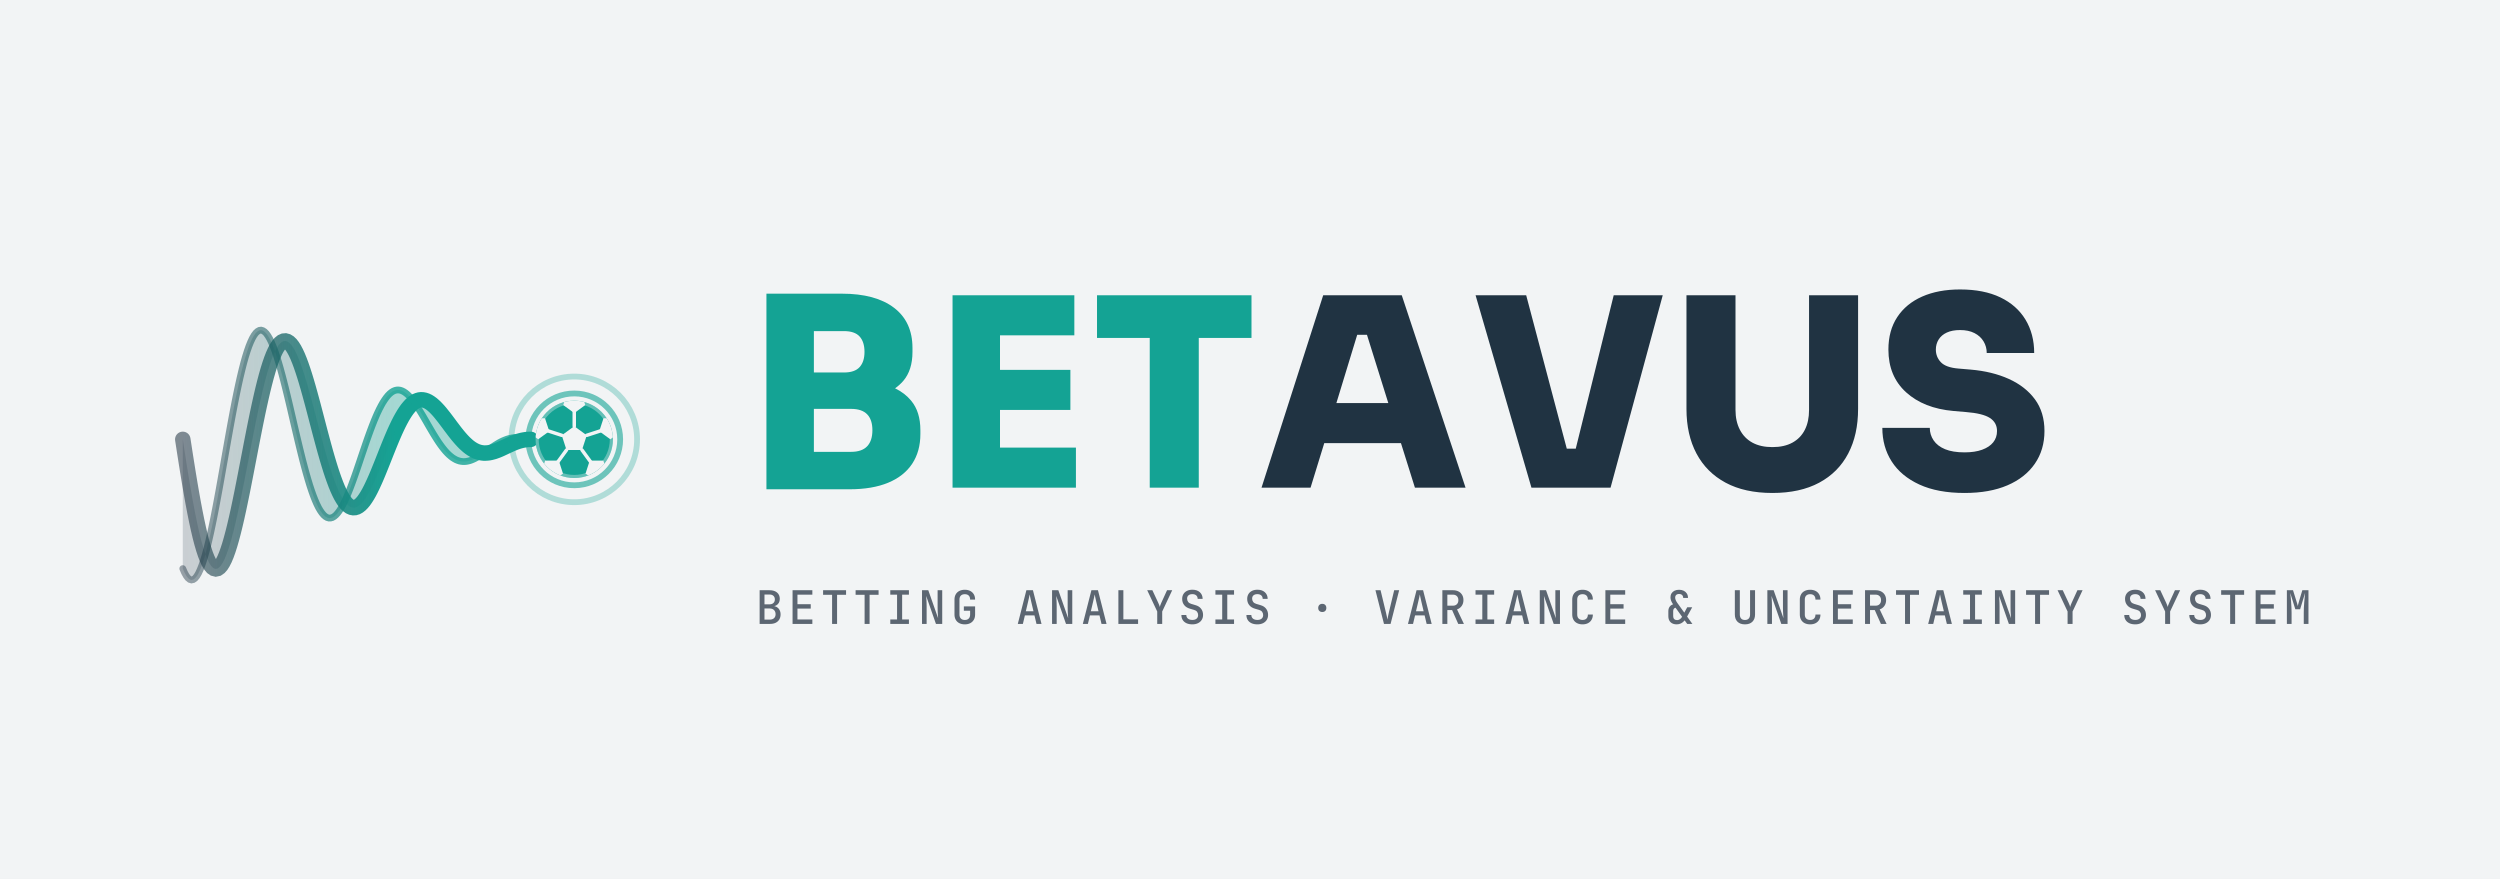
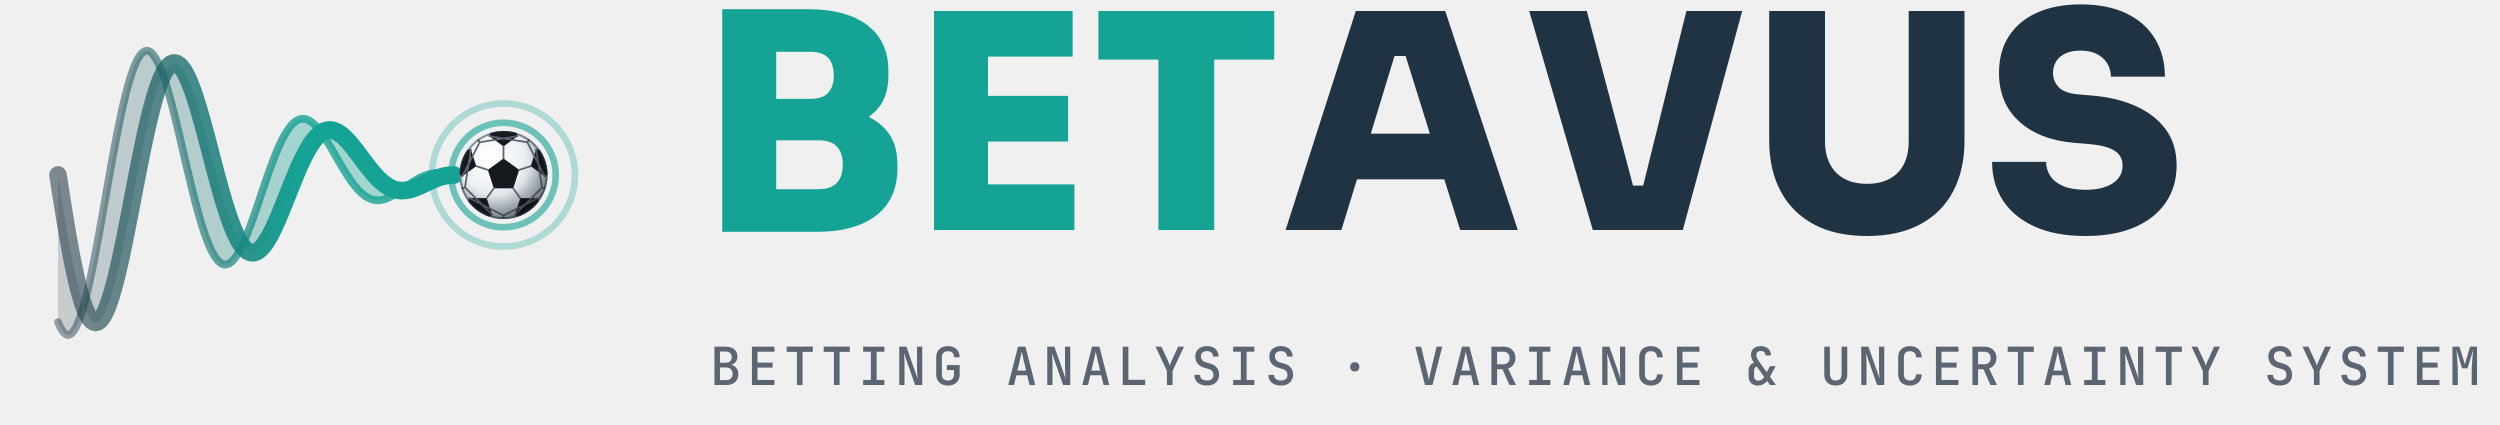
- <svg xmlns="http://www.w3.org/2000/svg" viewBox="0 0 1138 400" width="1138" height="400">
+ <svg xmlns="http://www.w3.org/2000/svg" viewBox="60 130 1000 170" width="1000" height="170">
  <defs />
-   <rect width="1138" height="400" fill="#F2F4F5" />
  <g transform="translate(70 90) scale(2.2)">
    <defs>
      <linearGradient id="gkl" x1="6" y1="0" x2="86" y2="0" gradientUnits="userSpaceOnUse">
        <stop offset="0" stop-color="#203342" stop-opacity="0.55" />
        <stop offset="0.55" stop-color="#14A394" />
        <stop offset="1" stop-color="#14A394" />
      </linearGradient>
    </defs>
    <path d="M6.00 50.00 L6.36 52.34 L6.72 54.64 L7.08 56.89 L7.44 59.07 L7.80 61.17 L8.16 63.17 L8.52 65.07 L8.88 66.86 L9.24 68.52 L9.60 70.05 L9.96 71.44 L10.32 72.67 L10.68 73.76 L11.04 74.68 L11.40 75.44 L11.76 76.03 L12.12 76.46 L12.48 76.71 L12.84 76.80 L13.20 76.72 L13.56 76.47 L13.92 76.07 L14.28 75.50 L14.64 74.79 L15.00 73.93 L15.36 72.93 L15.72 71.81 L16.08 70.56 L16.44 69.20 L16.80 67.74 L17.16 66.19 L17.52 64.56 L17.88 62.85 L18.24 61.10 L18.60 59.29 L18.96 57.45 L19.32 55.59 L19.68 53.72 L20.04 51.85 L20.40 50.00 L20.76 48.17 L21.12 46.38 L21.48 44.63 L21.84 42.95 L22.20 41.33 L22.56 39.78 L22.92 38.33 L23.28 36.96 L23.64 35.70 L24.00 34.54 L24.36 33.50 L24.72 32.57 L25.08 31.77 L25.44 31.09 L25.80 30.54 L26.16 30.12 L26.52 29.83 L26.88 29.67 L27.24 29.64 L27.60 29.74 L27.96 29.96 L28.32 30.30 L28.68 30.76 L29.04 31.33 L29.40 32.01 L29.76 32.79 L30.12 33.67 L30.48 34.63 L30.84 35.68 L31.20 36.79 L31.56 37.97 L31.92 39.21 L32.28 40.49 L32.64 41.81 L33.00 43.15 L33.36 44.52 L33.72 45.90 L34.08 47.28 L34.44 48.65 L34.80 50.00 L35.16 51.33 L35.52 52.63 L35.88 53.88 L36.24 55.09 L36.60 56.25 L36.96 57.34 L37.32 58.36 L37.68 59.32 L38.04 60.20 L38.40 60.99 L38.76 61.70 L39.12 62.32 L39.48 62.86 L39.84 63.30 L40.20 63.64 L40.56 63.90 L40.92 64.06 L41.28 64.13 L41.64 64.11 L42.00 64.00 L42.36 63.80 L42.72 63.52 L43.08 63.16 L43.44 62.73 L43.80 62.22 L44.16 61.65 L44.52 61.02 L44.88 60.33 L45.24 59.59 L45.60 58.81 L45.96 58.00 L46.32 57.15 L46.68 56.27 L47.04 55.38 L47.40 54.48 L47.76 53.57 L48.12 52.66 L48.48 51.76 L48.84 50.87 L49.20 50.00 L49.56 49.15 L49.92 48.33 L50.28 47.55 L50.64 46.80 L51.00 46.10 L51.36 45.44 L51.72 44.83 L52.08 44.27 L52.44 43.76 L52.80 43.32 L53.16 42.92 L53.52 42.59 L53.88 42.32 L54.24 42.10 L54.60 41.95 L54.96 41.85 L55.32 41.81 L55.68 41.83 L56.04 41.90 L56.40 42.02 L56.76 42.19 L57.12 42.41 L57.48 42.67 L57.84 42.97 L58.20 43.30 L58.56 43.67 L58.92 44.06 L59.28 44.48 L59.64 44.93 L60.00 45.38 L60.36 45.85 L60.72 46.33 L61.08 46.81 L61.44 47.30 L61.80 47.77 L62.16 48.25 L62.52 48.71 L62.88 49.16 L63.24 49.59 L63.60 50.00 L63.96 50.39 L64.32 50.76 L64.68 51.09 L65.04 51.41 L65.40 51.69 L65.76 51.94 L66.12 52.16 L66.48 52.35 L66.84 52.51 L67.20 52.63 L67.56 52.73 L67.92 52.79 L68.28 52.83 L68.64 52.83 L69.00 52.81 L69.36 52.77 L69.72 52.70 L70.08 52.61 L70.44 52.51 L70.80 52.38 L71.16 52.25 L71.52 52.10 L71.88 51.94 L72.24 51.77 L72.60 51.60 L72.96 51.43 L73.32 51.27 L73.68 51.10 L74.04 50.94 L74.40 50.79 L74.76 50.64 L75.12 50.51 L75.48 50.39 L75.84 50.29 L76.20 50.20 L76.56 50.13 L76.92 50.07 L77.28 50.03 L77.64 50.01 L78.00 50.00 L78.00 50.00 L77.64 49.92 L77.28 49.85 L76.92 49.78 L76.56 49.71 L76.20 49.66 L75.84 49.63 L75.48 49.61 L75.12 49.60 L74.76 49.62 L74.40 49.66 L74.04 49.71 L73.68 49.79 L73.32 49.88 L72.96 50.00 L72.60 50.14 L72.24 50.29 L71.88 50.46 L71.52 50.65 L71.16 50.86 L70.80 51.08 L70.44 51.31 L70.08 51.55 L69.72 51.80 L69.36 52.06 L69.00 52.32 L68.64 52.57 L68.28 52.83 L67.92 53.07 L67.56 53.31 L67.20 53.54 L66.84 53.75 L66.48 53.95 L66.12 54.12 L65.76 54.27 L65.40 54.40 L65.04 54.49 L64.68 54.56 L64.32 54.59 L63.96 54.59 L63.60 54.55 L63.24 54.48 L62.88 54.36 L62.52 54.21 L62.16 54.01 L61.80 53.78 L61.44 53.50 L61.08 53.19 L60.72 52.84 L60.36 52.45 L60.00 52.02 L59.64 51.56 L59.28 51.07 L58.92 50.55 L58.56 50.00 L58.20 49.43 L57.84 48.85 L57.48 48.24 L57.12 47.63 L56.76 47.01 L56.40 46.38 L56.04 45.76 L55.68 45.14 L55.32 44.54 L54.96 43.95 L54.60 43.38 L54.24 42.83 L53.88 42.32 L53.52 41.84 L53.16 41.40 L52.80 41.01 L52.44 40.66 L52.08 40.37 L51.72 40.13 L51.36 39.95 L51.00 39.83 L50.64 39.78 L50.28 39.79 L49.92 39.87 L49.56 40.02 L49.20 40.24 L48.84 40.53 L48.48 40.89 L48.12 41.33 L47.76 41.83 L47.40 42.39 L47.04 43.03 L46.68 43.72 L46.32 44.47 L45.96 45.28 L45.60 46.14 L45.24 47.05 L44.88 48.00 L44.52 48.98 L44.16 49.99 L43.80 51.03 L43.44 52.09 L43.08 53.15 L42.72 54.22 L42.36 55.29 L42.00 56.35 L41.64 57.39 L41.28 58.40 L40.92 59.38 L40.56 60.33 L40.20 61.22 L39.84 62.07 L39.48 62.85 L39.12 63.57 L38.76 64.21 L38.40 64.78 L38.04 65.26 L37.68 65.66 L37.32 65.96 L36.96 66.17 L36.60 66.27 L36.24 66.28 L35.88 66.18 L35.52 65.97 L35.16 65.66 L34.80 65.24 L34.44 64.72 L34.08 64.10 L33.72 63.37 L33.36 62.54 L33.00 61.62 L32.64 60.61 L32.28 59.52 L31.92 58.34 L31.56 57.09 L31.20 55.78 L30.84 54.41 L30.48 52.98 L30.12 51.51 L29.76 50.01 L29.40 48.48 L29.04 46.94 L28.68 45.39 L28.32 43.84 L27.96 42.31 L27.60 40.81 L27.24 39.34 L26.88 37.91 L26.52 36.54 L26.16 35.23 L25.80 33.99 L25.44 32.84 L25.08 31.77 L24.72 30.81 L24.36 29.95 L24.00 29.21 L23.64 28.59 L23.28 28.09 L22.92 27.73 L22.56 27.50 L22.20 27.40 L21.84 27.45 L21.48 27.65 L21.12 27.98 L20.76 28.46 L20.40 29.08 L20.04 29.85 L19.68 30.74 L19.32 31.78 L18.96 32.94 L18.60 34.22 L18.24 35.63 L17.88 37.14 L17.52 38.75 L17.16 40.45 L16.80 42.24 L16.44 44.09 L16.08 46.01 L15.72 47.98 L15.36 49.99 L15.00 52.02 L14.64 54.07 L14.28 56.11 L13.92 58.14 L13.56 60.15 L13.20 62.12 L12.84 64.03 L12.48 65.89 L12.12 67.66 L11.76 69.35 L11.40 70.93 L11.04 72.40 L10.68 73.75 L10.32 74.97 L9.96 76.04 L9.60 76.96 L9.24 77.73 L8.88 78.33 L8.52 78.76 L8.16 79.01 L7.80 79.09 L7.44 78.98 L7.08 78.69 L6.72 78.22 L6.36 77.57 L6.00 76.74 Z" fill="url(#gkl)" fill-opacity="0.35" />
    <path d="M6.00 50.00 L6.36 52.34 L6.72 54.64 L7.08 56.89 L7.44 59.07 L7.80 61.17 L8.16 63.17 L8.52 65.07 L8.88 66.86 L9.24 68.52 L9.60 70.05 L9.96 71.44 L10.32 72.67 L10.68 73.76 L11.04 74.68 L11.40 75.44 L11.76 76.03 L12.12 76.46 L12.48 76.71 L12.84 76.80 L13.20 76.72 L13.56 76.47 L13.92 76.07 L14.28 75.50 L14.64 74.79 L15.00 73.93 L15.36 72.93 L15.72 71.81 L16.08 70.56 L16.44 69.20 L16.80 67.74 L17.16 66.19 L17.52 64.56 L17.88 62.85 L18.24 61.10 L18.60 59.29 L18.96 57.45 L19.32 55.59 L19.68 53.72 L20.04 51.85 L20.40 50.00 L20.76 48.17 L21.12 46.38 L21.48 44.63 L21.84 42.95 L22.20 41.33 L22.56 39.78 L22.92 38.33 L23.28 36.96 L23.64 35.70 L24.00 34.54 L24.36 33.50 L24.72 32.57 L25.08 31.77 L25.44 31.09 L25.80 30.54 L26.16 30.12 L26.52 29.83 L26.88 29.67 L27.24 29.64 L27.60 29.74 L27.96 29.96 L28.32 30.30 L28.68 30.76 L29.04 31.33 L29.40 32.01 L29.76 32.79 L30.12 33.67 L30.48 34.63 L30.84 35.68 L31.20 36.79 L31.56 37.97 L31.92 39.21 L32.28 40.49 L32.64 41.81 L33.00 43.15 L33.36 44.52 L33.72 45.90 L34.08 47.28 L34.44 48.65 L34.80 50.00 L35.16 51.33 L35.52 52.63 L35.88 53.88 L36.24 55.09 L36.60 56.25 L36.96 57.34 L37.32 58.36 L37.68 59.32 L38.04 60.20 L38.40 60.99 L38.76 61.70 L39.12 62.32 L39.48 62.86 L39.84 63.30 L40.20 63.64 L40.56 63.90 L40.92 64.06 L41.28 64.13 L41.64 64.11 L42.00 64.00 L42.36 63.80 L42.72 63.52 L43.08 63.16 L43.44 62.73 L43.80 62.22 L44.16 61.65 L44.52 61.02 L44.88 60.33 L45.24 59.59 L45.60 58.81 L45.96 58.00 L46.32 57.15 L46.68 56.27 L47.04 55.38 L47.40 54.48 L47.76 53.57 L48.12 52.66 L48.48 51.76 L48.84 50.87 L49.20 50.00 L49.56 49.15 L49.92 48.33 L50.28 47.55 L50.64 46.80 L51.00 46.10 L51.36 45.44 L51.72 44.83 L52.08 44.27 L52.44 43.76 L52.80 43.32 L53.16 42.92 L53.52 42.59 L53.88 42.32 L54.24 42.10 L54.60 41.95 L54.96 41.85 L55.32 41.81 L55.68 41.83 L56.04 41.90 L56.40 42.02 L56.76 42.19 L57.12 42.41 L57.48 42.67 L57.84 42.97 L58.20 43.30 L58.56 43.67 L58.92 44.06 L59.28 44.48 L59.64 44.93 L60.00 45.38 L60.36 45.85 L60.72 46.33 L61.08 46.81 L61.44 47.30 L61.80 47.77 L62.16 48.25 L62.52 48.71 L62.88 49.16 L63.24 49.59 L63.60 50.00 L63.96 50.39 L64.32 50.76 L64.68 51.09 L65.04 51.41 L65.40 51.69 L65.76 51.94 L66.12 52.16 L66.48 52.35 L66.84 52.51 L67.20 52.63 L67.56 52.73 L67.92 52.79 L68.28 52.83 L68.64 52.83 L69.00 52.81 L69.36 52.77 L69.72 52.70 L70.08 52.61 L70.44 52.51 L70.80 52.38 L71.16 52.25 L71.52 52.10 L71.88 51.94 L72.24 51.77 L72.60 51.60 L72.96 51.43 L73.32 51.27 L73.68 51.10 L74.04 50.94 L74.40 50.79 L74.76 50.64 L75.12 50.51 L75.48 50.39 L75.84 50.29 L76.20 50.20 L76.56 50.13 L76.92 50.07 L77.28 50.03 L77.64 50.01 L78.00 50.00" fill="none" stroke="url(#gkl)" stroke-width="3.2" stroke-linecap="round" />
    <path d="M6.00 76.74 L6.36 77.57 L6.72 78.22 L7.08 78.69 L7.44 78.98 L7.80 79.09 L8.16 79.01 L8.52 78.76 L8.88 78.33 L9.24 77.73 L9.60 76.96 L9.96 76.04 L10.32 74.97 L10.68 73.75 L11.04 72.40 L11.40 70.93 L11.76 69.35 L12.12 67.66 L12.48 65.89 L12.84 64.03 L13.20 62.12 L13.56 60.15 L13.92 58.14 L14.28 56.11 L14.64 54.07 L15.00 52.02 L15.36 49.99 L15.72 47.98 L16.08 46.01 L16.44 44.09 L16.80 42.24 L17.16 40.45 L17.52 38.75 L17.88 37.14 L18.24 35.63 L18.60 34.22 L18.96 32.94 L19.32 31.78 L19.68 30.74 L20.04 29.85 L20.40 29.08 L20.76 28.46 L21.12 27.98 L21.48 27.65 L21.84 27.45 L22.20 27.40 L22.56 27.50 L22.92 27.73 L23.28 28.09 L23.64 28.59 L24.00 29.21 L24.36 29.95 L24.72 30.81 L25.08 31.77 L25.44 32.84 L25.80 33.99 L26.16 35.23 L26.52 36.54 L26.88 37.91 L27.24 39.34 L27.60 40.81 L27.96 42.31 L28.32 43.84 L28.68 45.39 L29.04 46.94 L29.40 48.48 L29.76 50.01 L30.12 51.51 L30.48 52.98 L30.84 54.41 L31.20 55.78 L31.56 57.09 L31.92 58.34 L32.28 59.52 L32.64 60.61 L33.00 61.62 L33.36 62.54 L33.72 63.37 L34.08 64.10 L34.44 64.72 L34.80 65.24 L35.16 65.66 L35.52 65.97 L35.88 66.18 L36.24 66.28 L36.60 66.27 L36.96 66.17 L37.32 65.96 L37.68 65.66 L38.04 65.26 L38.40 64.78 L38.76 64.21 L39.12 63.57 L39.48 62.85 L39.84 62.07 L40.20 61.22 L40.56 60.33 L40.92 59.38 L41.28 58.40 L41.64 57.39 L42.00 56.35 L42.36 55.29 L42.72 54.22 L43.08 53.15 L43.44 52.09 L43.80 51.03 L44.16 49.99 L44.52 48.98 L44.88 48.00 L45.24 47.05 L45.60 46.14 L45.96 45.28 L46.32 44.47 L46.68 43.72 L47.04 43.03 L47.40 42.39 L47.76 41.83 L48.12 41.33 L48.48 40.89 L48.84 40.53 L49.20 40.24 L49.56 40.02 L49.92 39.87 L50.28 39.79 L50.64 39.78 L51.00 39.83 L51.36 39.95 L51.72 40.13 L52.08 40.37 L52.44 40.66 L52.80 41.01 L53.16 41.40 L53.52 41.84 L53.88 42.32 L54.24 42.83 L54.60 43.38 L54.96 43.95 L55.32 44.54 L55.68 45.14 L56.04 45.76 L56.40 46.38 L56.76 47.01 L57.12 47.63 L57.48 48.24 L57.84 48.85 L58.20 49.43 L58.56 50.00 L58.92 50.55 L59.28 51.07 L59.64 51.56 L60.00 52.02 L60.36 52.45 L60.72 52.84 L61.08 53.19 L61.44 53.50 L61.80 53.78 L62.16 54.01 L62.52 54.21 L62.88 54.36 L63.24 54.48 L63.60 54.55 L63.96 54.59 L64.32 54.59 L64.68 54.56 L65.04 54.49 L65.40 54.40 L65.76 54.27 L66.12 54.12 L66.48 53.95 L66.84 53.75 L67.20 53.54 L67.56 53.31 L67.92 53.07 L68.28 52.83 L68.64 52.57 L69.00 52.32 L69.36 52.06 L69.72 51.80 L70.08 51.55 L70.44 51.31 L70.80 51.08 L71.16 50.86 L71.52 50.65 L71.88 50.46 L72.24 50.29 L72.60 50.14 L72.96 50.00 L73.32 49.88 L73.68 49.79 L74.04 49.71 L74.40 49.66 L74.76 49.62 L75.12 49.60 L75.48 49.61 L75.84 49.63 L76.20 49.66 L76.56 49.71 L76.92 49.78 L77.28 49.85 L77.64 49.92 L78.00 50.00" fill="none" stroke="url(#gkl)" stroke-width="1.4" stroke-opacity="0.8" stroke-linecap="round" />
-     <circle cx="87" cy="50" r="9.50" fill="none" stroke="#14A394" stroke-width="1.2" stroke-opacity="0.60" />
-     <circle cx="87" cy="50" r="13.00" fill="none" stroke="#14A394" stroke-width="1.2" stroke-opacity="0.30" />
    <defs>
-       <clipPath id="fbkl0">
+       <radialGradient id="bbl" cx="0.36" cy="0.3" r="0.8">
+         <stop offset="0" stop-color="#FFFFFF" />
+         <stop offset="0.45" stop-color="#EEF1F4" />
+         <stop offset="0.8" stop-color="#B8C1CB" />
+         <stop offset="1" stop-color="#7D8895" />
+       </radialGradient>
+       <radialGradient id="bsl" cx="0.4" cy="0.35" r="0.72">
+         <stop offset="0.55" stop-color="#000" stop-opacity="0" />
+         <stop offset="1" stop-color="#000" stop-opacity="0.38" />
+       </radialGradient>
+       <clipPath id="bcl">
        <circle cx="87" cy="50" r="8" />
      </clipPath>
    </defs>
-     <circle cx="87" cy="50" r="8" fill="#14A394" />
-     <g clip-path="url(#fbkl0)">
-       <polygon points="87.00,47.28 89.59,49.16 88.60,52.20 85.40,52.20 84.41,49.16" fill="#F2F4F5" />
-       <polygon points="87.00,44.56 84.72,42.90 85.59,40.22 88.41,40.22 89.28,42.90" fill="#F2F4F5" />
-       <polygon points="92.17,48.32 93.05,45.64 95.87,45.64 96.74,48.32 94.46,49.98" fill="#F2F4F5" />
-       <polygon points="90.20,54.40 93.02,54.40 93.89,57.08 91.61,58.74 89.33,57.08" fill="#F2F4F5" />
-       <polygon points="83.80,54.40 84.67,57.08 82.39,58.74 80.11,57.08 80.98,54.40" fill="#F2F4F5" />
-       <polygon points="81.83,48.32 79.54,49.98 77.26,48.32 78.13,45.64 80.95,45.64" fill="#F2F4F5" />
-       <path d="M87.00 47.28 L87.00 44.24 M89.59 49.16 L92.48 48.22 M88.60 52.20 L90.39 54.66 M85.40 52.20 L83.61 54.66 M84.41 49.16 L81.52 48.22" stroke="#F2F4F5" stroke-width="0.72" stroke-linecap="round" />
+     <circle cx="87" cy="50" r="13" fill="none" stroke="#14A394" stroke-width="1.2" stroke-opacity="0.3">
+       <animate attributeName="r" values="9.5;15" dur="2.4s" repeatCount="indefinite" />
+       <animate attributeName="stroke-opacity" values="0.6;0" dur="2.4s" repeatCount="indefinite" />
+     </circle>
+     <circle cx="87" cy="50" r="9.5" fill="none" stroke="#14A394" stroke-width="1.2" stroke-opacity="0.6">
+       <animate attributeName="stroke-opacity" values="0.65;0.25;0.65" dur="2.4s" repeatCount="indefinite" />
+     </circle>
+     <circle cx="87" cy="50" r="8" fill="url(#bbl)" />
+     <g clip-path="url(#bcl)">
+       <g fill="#15181D">
+         <polygon points="87.00,47.00 89.85,49.07 88.76,52.43 85.24,52.43 84.15,49.07" />
+         <polygon points="87.00,44.80 84.43,42.93 85.41,39.92 88.59,39.92 89.57,42.93" />
+         <polygon points="91.95,48.39 92.93,45.37 96.10,45.37 97.08,48.39 94.51,50.26" />
+         <polygon points="90.06,54.21 93.23,54.21 94.21,57.23 91.64,59.09 89.08,57.23" />
+         <polygon points="83.94,54.21 84.92,57.23 82.36,59.09 79.79,57.23 80.77,54.21" />
+         <polygon points="82.05,48.39 79.49,50.26 76.92,48.39 77.90,45.37 81.07,45.37" />
+         <path d="M87.00 47.00L87.00 44.80M91.33 44.05L91.70 43.53M89.57 42.93L82.67 44.05M84.43 42.93L91.33 44.05M89.85 49.07L91.95 48.39M94.00 52.27L94.61 52.47M94.51 50.26L91.33 44.05M92.93 45.37L94.00 52.27M88.76 52.43L90.06 54.21M87.00 57.36L87.00 58.00M89.08 57.23L94.00 52.27M93.23 54.21L87.00 57.36M85.24 52.43L83.94 54.21M80.00 52.27L79.39 52.47M80.77 54.21L87.00 57.36M84.92 57.23L80.00 52.27M84.15 49.07L82.05 48.39M82.67 44.05L82.30 43.53M81.07 45.37L80.00 52.27M79.49 50.26L82.67 44.05" fill="none" stroke="#5B6470" stroke-width="0.32" stroke-linecap="round" />
+         <animateTransform attributeName="transform" type="rotate" from="0 87 50" to="360 87 50" dur="9s" repeatCount="indefinite" />
+       </g>
    </g>
-     <circle cx="87" cy="50" r="7.68" fill="none" stroke="#F2F4F5" stroke-opacity="0.35" stroke-width="0.64" />
+     <circle cx="87" cy="50" r="8" fill="url(#bsl)" />
+     <ellipse cx="84.4" cy="46.6" rx="2.1" ry="1.3" transform="rotate(-30 84.4 46.6)" fill="#fff" fill-opacity="0.55" />
+     <circle cx="87" cy="50" r="7.85" fill="none" stroke="#203342" stroke-opacity="0.55" stroke-width="0.35" />
  </g>
  <path d="M348.88 222.72V133.68H383.2Q398.56 133.68 406.96 140.1Q415.36 146.52 415.36 158.4V160.2Q415.36 168.48 411.16 173.4Q409.48 175.32 407.44 176.76Q411.88 178.92 414.76 182.4Q418.96 187.44 418.96 195.84V197.52Q418.96 205.44 415.24 211.08Q411.52 216.72 404.32 219.72Q397.12 222.72 386.68 222.72ZM370.48 186.12V205.68H387.4Q392.32 205.68 394.72 203.16Q397.12 200.64 397.12 195.84Q397.12 191.04 394.72 188.58Q392.32 186.12 387.4 186.12ZM370.48 150.72V169.56H384.16Q389.08 169.56 391.3 167.1Q393.52 164.64 393.52 160.2Q393.52 155.64 391.3 153.18Q389.08 150.72 384.16 150.72Z M433.6 222.0V134.4H489.04V152.64H455.2V168.36H487.24V186.6H455.2V203.76H489.76V222.0Z M523.36 222.0V153.84H499.36V134.4H569.68V153.84H545.68V222.0Z" fill="#14A394" />
  <path d="M574.24 222.0 602.32 134.4H638.08L667.12 222.0H644.08L637.72 201.72H602.8L596.56 222.0ZM631.96 183.48 622.24 152.4H617.8L608.32 183.48Z M697.12 222.0 671.68 134.4H694.72L713.2 204.24H717.28L734.56 134.4H756.88L733.12 222.0Z M806.8 224.4Q794.2 224.4 785.5 219.72Q776.8 215.04 772.24 206.46Q767.68 197.88 767.68 186.12V134.4H790.0V186.6Q790.0 191.76 791.98 195.6Q793.96 199.44 797.68 201.48Q801.4 203.52 806.8 203.52Q812.2 203.52 815.92 201.48Q819.64 199.44 821.56 195.66Q823.48 191.88 823.48 186.6V134.4H845.8V186.12Q845.8 197.88 841.3 206.46Q836.8 215.04 828.1 219.72Q819.4 224.4 806.8 224.4Z M894.28 224.4Q882.04 224.4 873.7 220.56Q865.36 216.72 861.1 210.06Q856.84 203.4 856.84 194.76H878.44Q878.44 197.88 880.18 200.46Q881.92 203.04 885.4 204.48Q888.88 205.92 894.28 205.92Q898.96 205.92 902.26 204.72Q905.56 203.52 907.3 201.36Q909.04 199.2 909.04 196.2Q909.04 192.36 905.8 190.26Q902.56 188.16 894.88 187.56L889.24 187.08Q875.68 185.88 867.64 178.56Q859.6 171.24 859.6 159.12Q859.6 150.48 863.62 144.36Q867.64 138.24 874.96 135.0Q882.28 131.76 892.24 131.76Q903.04 131.76 910.54 135.36Q918.04 138.96 922.0 145.5Q925.96 152.04 925.96 160.68H904.36Q904.36 157.8 902.92 155.4Q901.48 153.0 898.78 151.62Q896.08 150.24 892.24 150.24Q888.64 150.24 886.18 151.38Q883.72 152.52 882.46 154.56Q881.2 156.6 881.2 159.12Q881.2 162.48 883.48 164.88Q885.76 167.28 891.4 167.76L897.04 168.24Q906.88 169.08 914.44 172.5Q922.0 175.92 926.32 181.8Q930.64 187.68 930.64 196.2Q930.64 204.72 926.26 211.08Q921.88 217.44 913.78 220.92Q905.68 224.4 894.28 224.4Z" fill="#203342" />
  <path d="M345.785 284.0V268.67H350.3Q352.484 268.67 353.723 269.72Q354.962 270.77 354.962 272.618Q354.962 273.668 354.51 274.435Q354.059 275.201 353.261 275.621Q352.883 275.81 352.442 275.915Q352.967 276.02 353.429 276.251Q354.311 276.713 354.815 277.595Q355.319 278.477 355.319 279.695Q355.319 280.997 354.741 281.974Q354.164 282.95 353.103 283.475Q352.043 284.0 350.594 284.0ZM347.99 282.047H350.405Q351.623 282.047 352.337 281.396Q353.051 280.745 353.051 279.59Q353.051 278.414 352.337 277.7Q351.623 276.986 350.405 276.986H347.99ZM347.99 275.096H350.279Q351.413 275.096 352.064 274.487Q352.715 273.878 352.715 272.849Q352.715 271.82 352.064 271.221Q351.413 270.623 350.3 270.623H347.99Z M360.774 284.0V268.67H369.783V270.686H363.0V275.033H369.048V277.028H363.0V281.984H369.783V284.0Z M378.766 284.0V270.749H374.671V268.649H385.129V270.749H381.034V284.0Z M393.566 284.0V270.749H389.471V268.649H399.929V270.749H395.834V284.0Z M405.258 284.0V281.984H408.345V270.686H405.258V268.67H413.742V270.686H410.655V281.984H413.742V284.0Z M419.701 284.0V268.67H422.557L427.03 281.417Q426.988 280.808 426.925 279.968Q426.862 279.128 426.831 278.225Q426.799 277.322 426.799 276.587V268.67H428.899V284.0H426.043L421.591 271.253Q421.633 271.799 421.686 272.618Q421.738 273.437 421.77 274.319Q421.801 275.201 421.801 275.957V284.0Z M439.184 284.21Q437.756 284.21 436.696 283.674Q435.635 283.139 435.058 282.12Q434.48 281.102 434.48 279.737V272.933Q434.48 271.547 435.058 270.539Q435.635 269.531 436.696 268.995Q437.756 268.46 439.184 268.46Q440.612 268.46 441.662 269.006Q442.712 269.552 443.29 270.55Q443.867 271.547 443.867 272.933H441.599Q441.599 271.736 440.969 271.106Q440.339 270.476 439.184 270.476Q438.029 270.476 437.389 271.106Q436.748 271.736 436.748 272.912V279.737Q436.748 280.913 437.389 281.564Q438.029 282.215 439.184 282.215Q440.339 282.215 440.969 281.564Q441.599 280.913 441.599 279.737V278.015H438.743V276.02H443.867V279.737Q443.867 281.102 443.29 282.11Q442.712 283.118 441.662 283.664Q440.612 284.21 439.184 284.21Z M463.303 284.0 467.209 268.67H470.191L474.097 284.0H471.808L470.884 280.115H466.537L465.613 284.0ZM466.957 278.246H470.443L469.393 273.815Q469.12 272.639 468.942 271.768Q468.763 270.896 468.7 270.581Q468.637 270.896 468.469 271.768Q468.301 272.639 468.007 273.794Z M478.901 284.0V268.67H481.757L486.23 281.417Q486.188 280.808 486.125 279.968Q486.062 279.128 486.031 278.225Q485.999 277.322 485.999 276.587V268.67H488.099V284.0H485.243L480.791 271.253Q480.833 271.799 480.886 272.618Q480.938 273.437 480.97 274.319Q481.001 275.201 481.001 275.957V284.0Z M492.903 284.0 496.809 268.67H499.791L503.697 284.0H501.408L500.484 280.115H496.137L495.213 284.0ZM496.557 278.246H500.043L498.993 273.815Q498.72 272.639 498.542 271.768Q498.363 270.896 498.3 270.581Q498.237 270.896 498.069 271.768Q497.901 272.639 497.607 273.794Z M509.089 284.0V268.67H511.357V281.921H518.056V284.0Z M526.766 284.0V278.351L522.209 268.67H524.561L527.27 274.466Q527.543 275.033 527.711 275.526Q527.879 276.02 527.942 276.293Q527.984 276.02 528.163 275.526Q528.341 275.033 528.593 274.466L531.239 268.67H533.591L529.034 278.351V284.0Z M542.763 284.21Q541.209 284.21 540.096 283.695Q538.983 283.181 538.374 282.226Q537.765 281.27 537.765 279.947H540.012Q540.012 280.997 540.747 281.596Q541.482 282.194 542.784 282.194Q544.002 282.194 544.695 281.606Q545.388 281.018 545.388 279.989Q545.388 279.128 544.916 278.498Q544.443 277.868 543.561 277.637L541.629 277.07Q539.949 276.587 539.036 275.421Q538.122 274.256 538.122 272.639Q538.122 271.379 538.689 270.434Q539.256 269.489 540.306 268.964Q541.356 268.439 542.784 268.439Q544.884 268.439 546.155 269.573Q547.425 270.707 547.446 272.618H545.178Q545.178 271.61 544.538 271.033Q543.897 270.455 542.742 270.455Q541.629 270.455 540.999 270.99Q540.369 271.526 540.369 272.492Q540.369 273.353 540.842 273.983Q541.314 274.613 542.196 274.865L544.149 275.453Q545.829 275.915 546.732 277.091Q547.635 278.267 547.635 279.905Q547.635 281.186 547.026 282.163Q546.417 283.139 545.325 283.674Q544.233 284.21 542.763 284.21Z M553.258 284.0V281.984H556.345V270.686H553.258V268.67H561.742V270.686H558.655V281.984H561.742V284.0Z M572.363 284.21Q570.809 284.21 569.696 283.695Q568.583 283.181 567.974 282.226Q567.365 281.27 567.365 279.947H569.612Q569.612 280.997 570.347 281.596Q571.082 282.194 572.384 282.194Q573.602 282.194 574.295 281.606Q574.988 281.018 574.988 279.989Q574.988 279.128 574.515 278.498Q574.043 277.868 573.161 277.637L571.229 277.07Q569.549 276.587 568.635 275.421Q567.722 274.256 567.722 272.639Q567.722 271.379 568.289 270.434Q568.856 269.489 569.906 268.964Q570.956 268.439 572.384 268.439Q574.484 268.439 575.755 269.573Q577.025 270.707 577.046 272.618H574.778Q574.778 271.61 574.138 271.033Q573.497 270.455 572.342 270.455Q571.229 270.455 570.599 270.99Q569.969 271.526 569.969 272.492Q569.969 273.353 570.442 273.983Q570.914 274.613 571.796 274.865L573.749 275.453Q575.429 275.915 576.332 277.091Q577.235 278.267 577.235 279.905Q577.235 281.186 576.626 282.163Q576.017 283.139 574.925 283.674Q573.833 284.21 572.363 284.21Z M601.9 278.582Q601.06 278.582 600.556 278.089Q600.052 277.595 600.052 276.755Q600.052 275.894 600.556 275.38Q601.06 274.865 601.9 274.865Q602.761 274.865 603.254 275.38Q603.748 275.894 603.748 276.755Q603.748 277.595 603.254 278.089Q602.761 278.582 601.9 278.582Z M629.988 284.0 626.103 268.67H628.434L630.891 278.876Q631.122 279.779 631.3 280.672Q631.479 281.564 631.563 282.068Q631.647 281.564 631.804 280.672Q631.962 279.779 632.193 278.855L634.629 268.67H636.897L632.991 284.0Z M640.903 284.0 644.809 268.67H647.791L651.697 284.0H649.408L648.484 280.115H644.137L643.213 284.0ZM644.557 278.246H648.043L646.993 273.815Q646.72 272.639 646.541 271.768Q646.363 270.896 646.3 270.581Q646.237 270.896 646.069 271.768Q645.901 272.639 645.607 273.794Z M656.564 284.0V268.67H661.373Q662.822 268.67 663.893 269.226Q664.964 269.783 665.562 270.791Q666.161 271.799 666.161 273.164Q666.161 274.697 665.373 275.821Q664.586 276.944 663.242 277.406L666.371 284.0H663.788L660.995 277.7H658.832V284.0ZM658.832 275.705H661.373Q662.507 275.705 663.179 275.022Q663.851 274.34 663.851 273.206Q663.851 272.03 663.179 271.358Q662.507 270.686 661.373 270.686H658.832Z M671.658 284.0V281.984H674.745V270.686H671.658V268.67H680.142V270.686H677.055V281.984H680.142V284.0Z M685.303 284.0 689.209 268.67H692.191L696.097 284.0H693.808L692.884 280.115H688.537L687.613 284.0ZM688.957 278.246H692.443L691.393 273.815Q691.12 272.639 690.941 271.768Q690.763 270.896 690.7 270.581Q690.637 270.896 690.469 271.768Q690.301 272.639 690.007 273.794Z M700.901 284.0V268.67H703.757L708.23 281.417Q708.188 280.808 708.125 279.968Q708.062 279.128 708.03 278.225Q707.999 277.322 707.999 276.587V268.67H710.099V284.0H707.243L702.791 271.253Q702.833 271.799 702.885 272.618Q702.938 273.437 702.969 274.319Q703.001 275.201 703.001 275.957V284.0Z M720.384 284.21Q718.956 284.21 717.895 283.674Q716.835 283.139 716.257 282.12Q715.68 281.102 715.68 279.737V272.933Q715.68 271.547 716.257 270.539Q716.835 269.531 717.895 268.995Q718.956 268.46 720.384 268.46Q721.812 268.46 722.862 269.006Q723.912 269.552 724.489 270.55Q725.067 271.547 725.067 272.933H722.799Q722.799 271.736 722.169 271.106Q721.539 270.476 720.384 270.476Q719.229 270.476 718.588 271.106Q717.948 271.736 717.948 272.912V279.737Q717.948 280.913 718.588 281.553Q719.229 282.194 720.384 282.194Q721.539 282.194 722.169 281.553Q722.799 280.913 722.799 279.737H725.067Q725.067 281.102 724.489 282.11Q723.912 283.118 722.862 283.664Q721.812 284.21 720.384 284.21Z M730.774 284.0V268.67H739.783V270.686H733V275.033H739.048V277.028H733V281.984H739.783V284.0Z M763.251 284.21Q761.445 284.21 760.437 283.223Q759.429 282.236 759.429 280.493V278.204Q759.429 276.944 760.08 276.104Q760.626 275.39 761.592 275.096Q761.004 274.277 760.71 273.5Q760.395 272.702 760.395 271.904Q760.395 270.875 760.878 270.098Q761.361 269.321 762.243 268.89Q763.125 268.46 764.301 268.46Q765.54 268.46 766.453 268.922Q767.367 269.384 767.871 270.203Q768.375 271.022 768.375 272.177H766.191Q766.191 271.61 765.96 271.201Q765.729 270.791 765.309 270.581Q764.889 270.371 764.301 270.371Q763.776 270.371 763.366 270.57Q762.957 270.77 762.747 271.137Q762.537 271.505 762.537 272.03Q762.537 272.534 762.778 273.143Q763.02 273.752 763.44 274.34L766.695 278.876L768.018 276.44H770.286L767.976 280.661L770.37 284.0H768.018L766.863 282.404Q765.351 284.21 763.251 284.21ZM763.419 282.278Q764.07 282.278 764.668 281.879Q765.267 281.48 765.687 280.766L762.705 276.629Q762.159 276.755 761.896 277.164Q761.634 277.574 761.634 278.204V280.493Q761.634 281.333 762.106 281.806Q762.579 282.278 763.419 282.278Z M794.3 284.21Q792.095 284.21 790.898 283.002Q789.701 281.795 789.701 279.716V268.67H791.969V279.716Q791.969 280.871 792.546 281.543Q793.124 282.215 794.3 282.215Q795.455 282.215 796.043 281.543Q796.631 280.871 796.631 279.716V268.67H798.899V279.716Q798.899 281.795 797.702 283.002Q796.505 284.21 794.3 284.21Z M804.501 284.0V268.67H807.357L811.83 281.417Q811.788 280.808 811.725 279.968Q811.662 279.128 811.63 278.225Q811.599 277.322 811.599 276.587V268.67H813.699V284.0H810.843L806.391 271.253Q806.433 271.799 806.485 272.618Q806.538 273.437 806.569 274.319Q806.601 275.201 806.601 275.957V284.0Z M823.984 284.21Q822.556 284.21 821.495 283.674Q820.435 283.139 819.857 282.12Q819.28 281.102 819.28 279.737V272.933Q819.28 271.547 819.857 270.539Q820.435 269.531 821.495 268.995Q822.556 268.46 823.984 268.46Q825.412 268.46 826.462 269.006Q827.512 269.552 828.089 270.55Q828.667 271.547 828.667 272.933H826.399Q826.399 271.736 825.769 271.106Q825.139 270.476 823.984 270.476Q822.829 270.476 822.188 271.106Q821.548 271.736 821.548 272.912V279.737Q821.548 280.913 822.188 281.553Q822.829 282.194 823.984 282.194Q825.139 282.194 825.769 281.553Q826.399 280.913 826.399 279.737H828.667Q828.667 281.102 828.089 282.11Q827.512 283.118 826.462 283.664Q825.412 284.21 823.984 284.21Z M834.374 284.0V268.67H843.383V270.686H836.6V275.033H842.648V277.028H836.6V281.984H843.383V284.0Z M848.964 284.0V268.67H853.773Q855.222 268.67 856.293 269.226Q857.364 269.783 857.962 270.791Q858.561 271.799 858.561 273.164Q858.561 274.697 857.773 275.821Q856.986 276.944 855.642 277.406L858.771 284.0H856.188L853.395 277.7H851.232V284.0ZM851.232 275.705H853.773Q854.907 275.705 855.579 275.022Q856.251 274.34 856.251 273.206Q856.251 272.03 855.579 271.358Q854.907 270.686 853.773 270.686H851.232Z M867.166 284.0V270.749H863.071V268.649H873.529V270.749H869.434V284.0Z M877.703 284.0 881.609 268.67H884.591L888.497 284.0H886.208L885.284 280.115H880.937L880.013 284.0ZM881.357 278.246H884.843L883.793 273.815Q883.52 272.639 883.341 271.768Q883.163 270.896 883.1 270.581Q883.037 270.896 882.869 271.768Q882.701 272.639 882.407 273.794Z M893.658 284.0V281.984H896.745V270.686H893.658V268.67H902.142V270.686H899.055V281.984H902.142V284.0Z M908.101 284.0V268.67H910.957L915.43 281.417Q915.388 280.808 915.325 279.968Q915.262 279.128 915.23 278.225Q915.199 277.322 915.199 276.587V268.67H917.299V284.0H914.443L909.991 271.253Q910.033 271.799 910.085 272.618Q910.138 273.437 910.169 274.319Q910.201 275.201 910.201 275.957V284.0Z M926.366 284.0V270.749H922.271V268.649H932.729V270.749H928.634V284.0Z M941.166 284.0V278.351L936.609 268.67H938.961L941.67 274.466Q941.943 275.033 942.111 275.526Q942.279 276.02 942.342 276.293Q942.384 276.02 942.562 275.526Q942.741 275.033 942.993 274.466L945.639 268.67H947.991L943.434 278.351V284.0Z M971.963 284.21Q970.409 284.21 969.296 283.695Q968.183 283.181 967.574 282.226Q966.965 281.27 966.965 279.947H969.212Q969.212 280.997 969.947 281.596Q970.682 282.194 971.984 282.194Q973.202 282.194 973.895 281.606Q974.588 281.018 974.588 279.989Q974.588 279.128 974.115 278.498Q973.643 277.868 972.761 277.637L970.829 277.07Q969.149 276.587 968.235 275.421Q967.322 274.256 967.322 272.639Q967.322 271.379 967.889 270.434Q968.456 269.489 969.506 268.964Q970.556 268.439 971.984 268.439Q974.084 268.439 975.354 269.573Q976.625 270.707 976.646 272.618H974.378Q974.378 271.61 973.737 271.033Q973.097 270.455 971.942 270.455Q970.829 270.455 970.199 270.99Q969.569 271.526 969.569 272.492Q969.569 273.353 970.041 273.983Q970.514 274.613 971.396 274.865L973.349 275.453Q975.029 275.915 975.932 277.091Q976.835 278.267 976.835 279.905Q976.835 281.186 976.226 282.163Q975.617 283.139 974.525 283.674Q973.433 284.21 971.963 284.21Z M985.566 284.0V278.351L981.009 268.67H983.361L986.07 274.466Q986.343 275.033 986.511 275.526Q986.679 276.02 986.742 276.293Q986.784 276.02 986.962 275.526Q987.141 275.033 987.393 274.466L990.039 268.67H992.391L987.834 278.351V284.0Z M1001.563 284.21Q1000.009 284.21 998.896 283.695Q997.783 283.181 997.174 282.226Q996.565 281.27 996.565 279.947H998.812Q998.812 280.997 999.547 281.596Q1000.282 282.194 1001.584 282.194Q1002.802 282.194 1003.495 281.606Q1004.188 281.018 1004.188 279.989Q1004.188 279.128 1003.715 278.498Q1003.243 277.868 1002.361 277.637L1000.429 277.07Q998.749 276.587 997.835 275.421Q996.922 274.256 996.922 272.639Q996.922 271.379 997.489 270.434Q998.056 269.489 999.106 268.964Q1000.156 268.439 1001.584 268.439Q1003.684 268.439 1004.954 269.573Q1006.225 270.707 1006.246 272.618H1003.978Q1003.978 271.61 1003.337 271.033Q1002.697 270.455 1001.542 270.455Q1000.429 270.455 999.799 270.99Q999.169 271.526 999.169 272.492Q999.169 273.353 999.641 273.983Q1000.114 274.613 1000.996 274.865L1002.949 275.453Q1004.629 275.915 1005.532 277.091Q1006.435 278.267 1006.435 279.905Q1006.435 281.186 1005.826 282.163Q1005.217 283.139 1004.125 283.674Q1003.033 284.21 1001.563 284.21Z M1015.166 284.0V270.749H1011.071V268.649H1021.529V270.749H1017.434V284.0Z M1026.774 284.0V268.67H1035.783V270.686H1029V275.033H1035.048V277.028H1029V281.984H1035.783V284.0Z M1040.986 284.0V268.67H1043.779L1045.312 273.584Q1045.543 274.277 1045.711 274.918Q1045.879 275.558 1045.942 275.873Q1046.026 275.558 1046.183 274.918Q1046.341 274.277 1046.551 273.584L1048.021 268.67H1050.814V284.0H1048.672V278.834Q1048.672 277.847 1048.724 276.639Q1048.777 275.432 1048.882 274.204Q1048.987 272.975 1049.092 271.851Q1049.197 270.728 1049.281 269.888L1047.013 277.343H1044.829L1042.519 269.888Q1042.624 270.707 1042.729 271.788Q1042.834 272.87 1042.918 274.088Q1043.002 275.306 1043.065 276.534Q1043.128 277.763 1043.128 278.834V284.0Z" fill="#5C6672" />
</svg>
